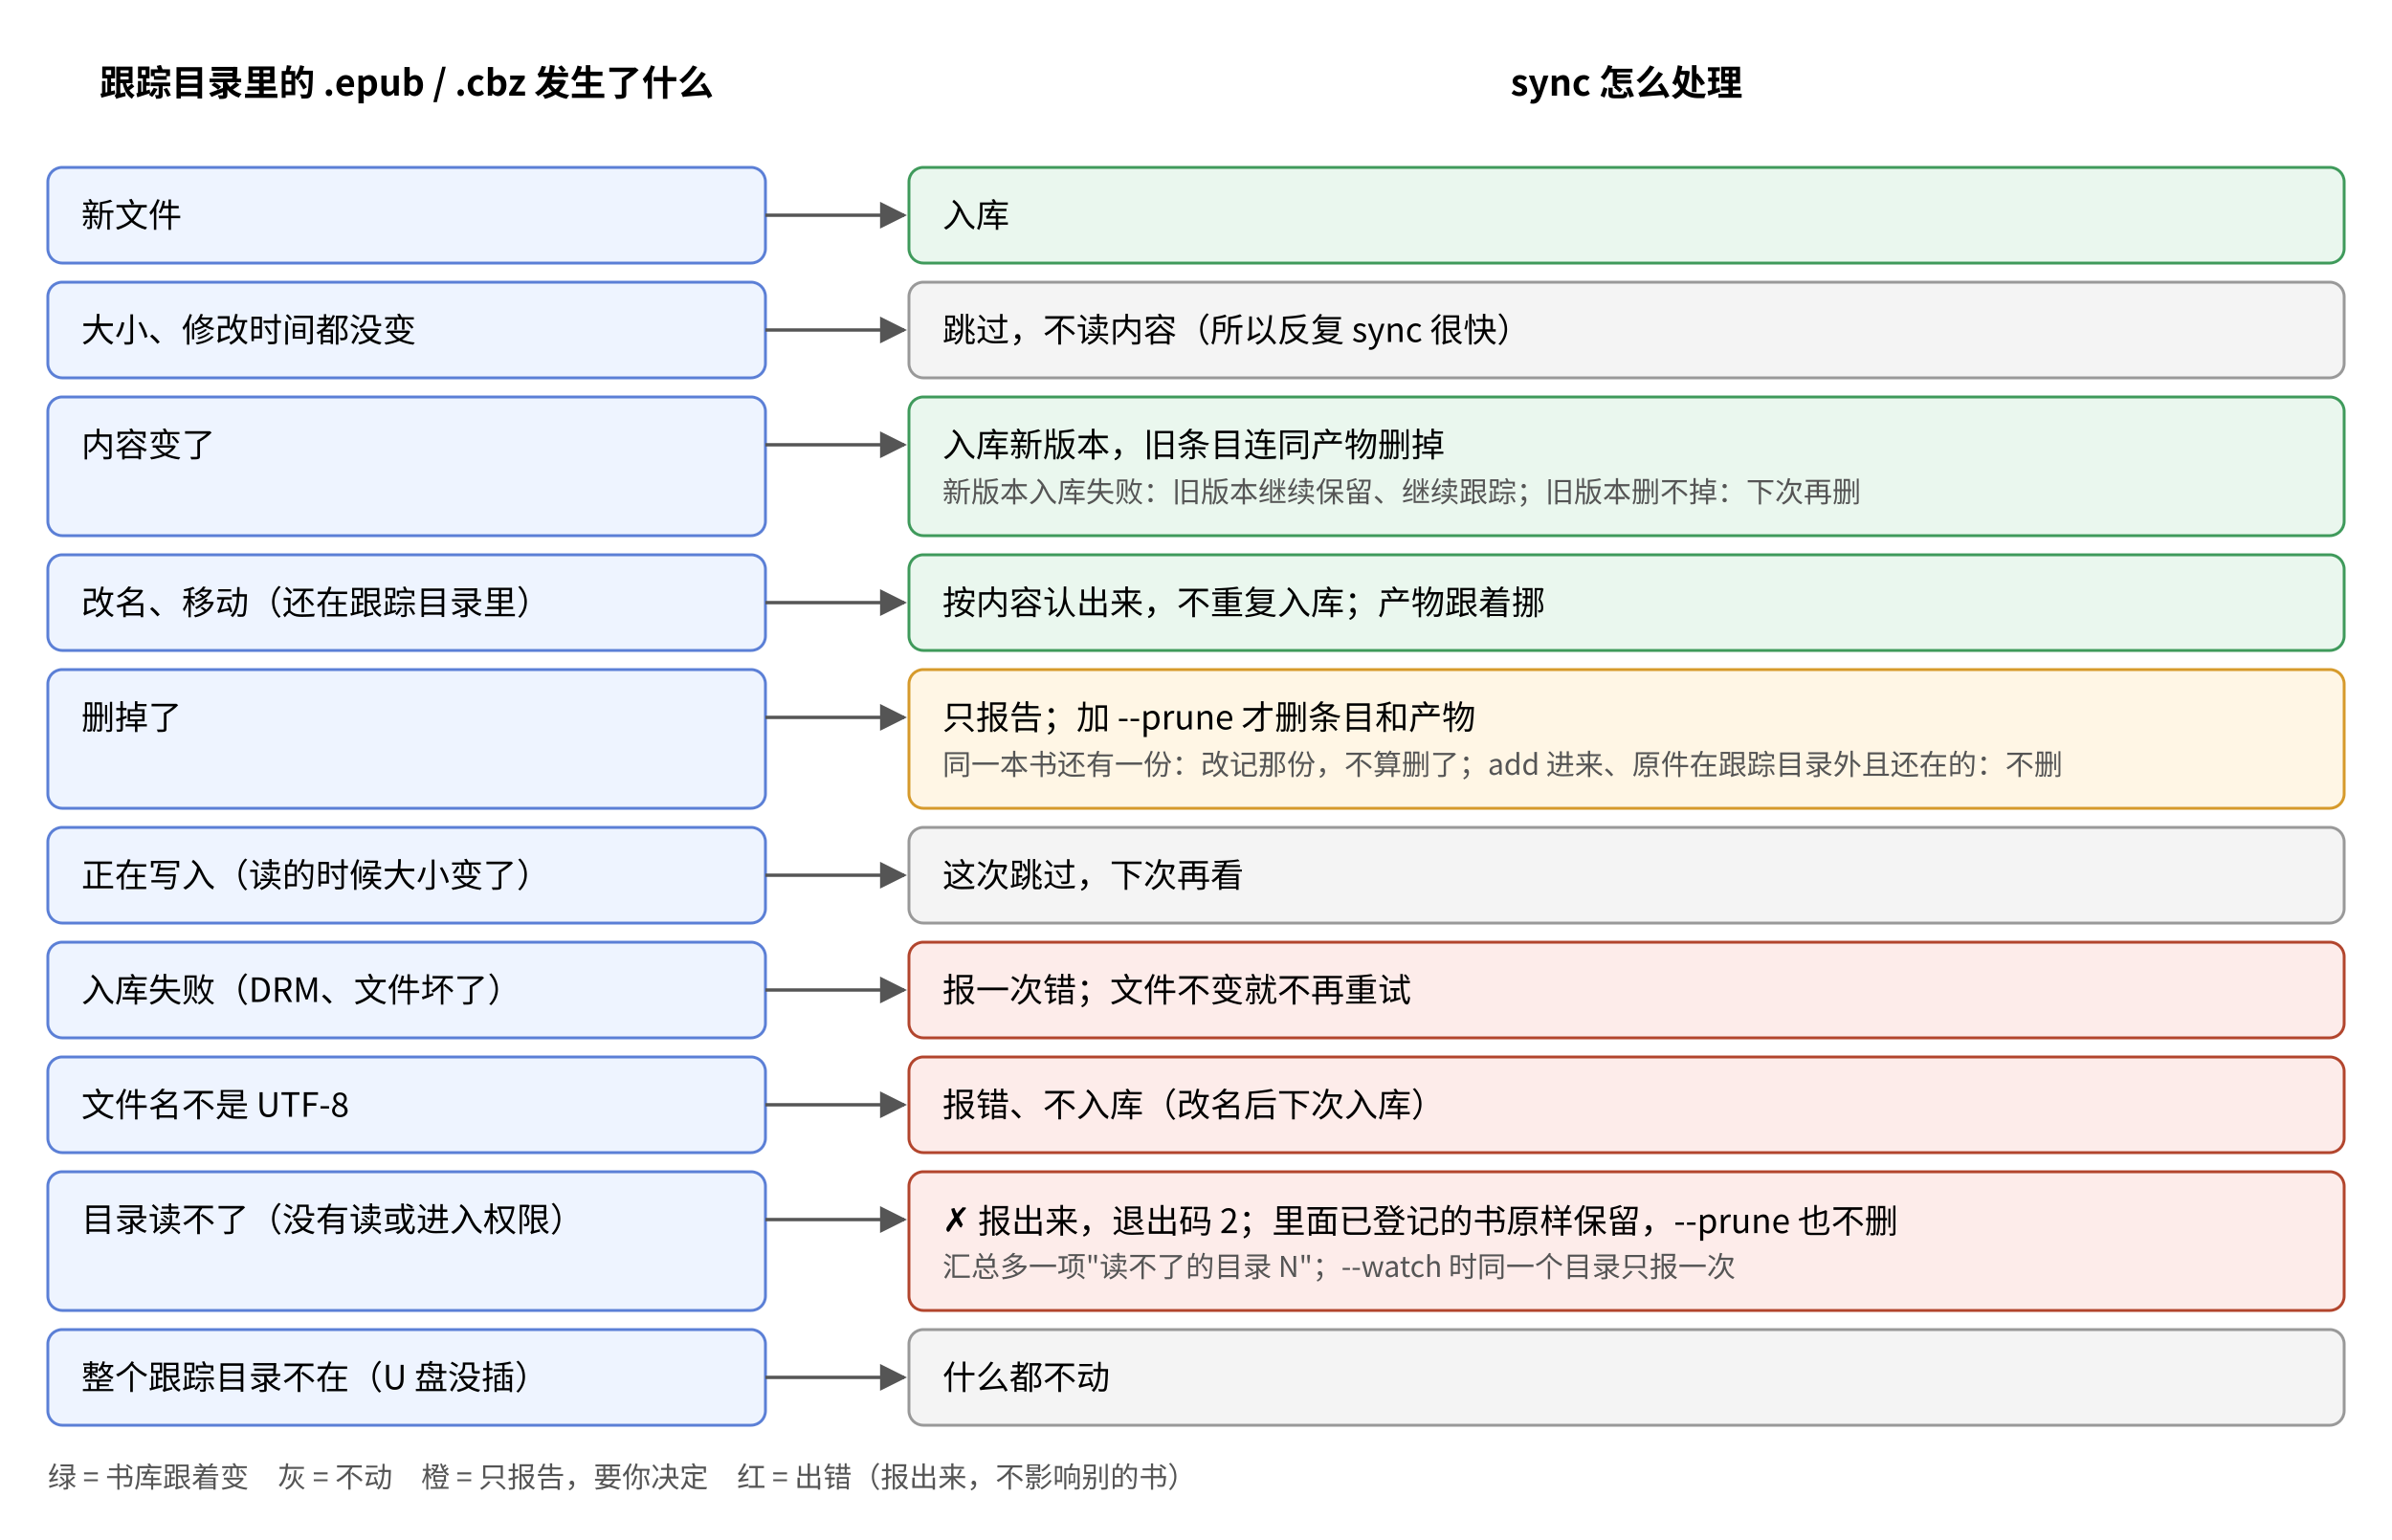
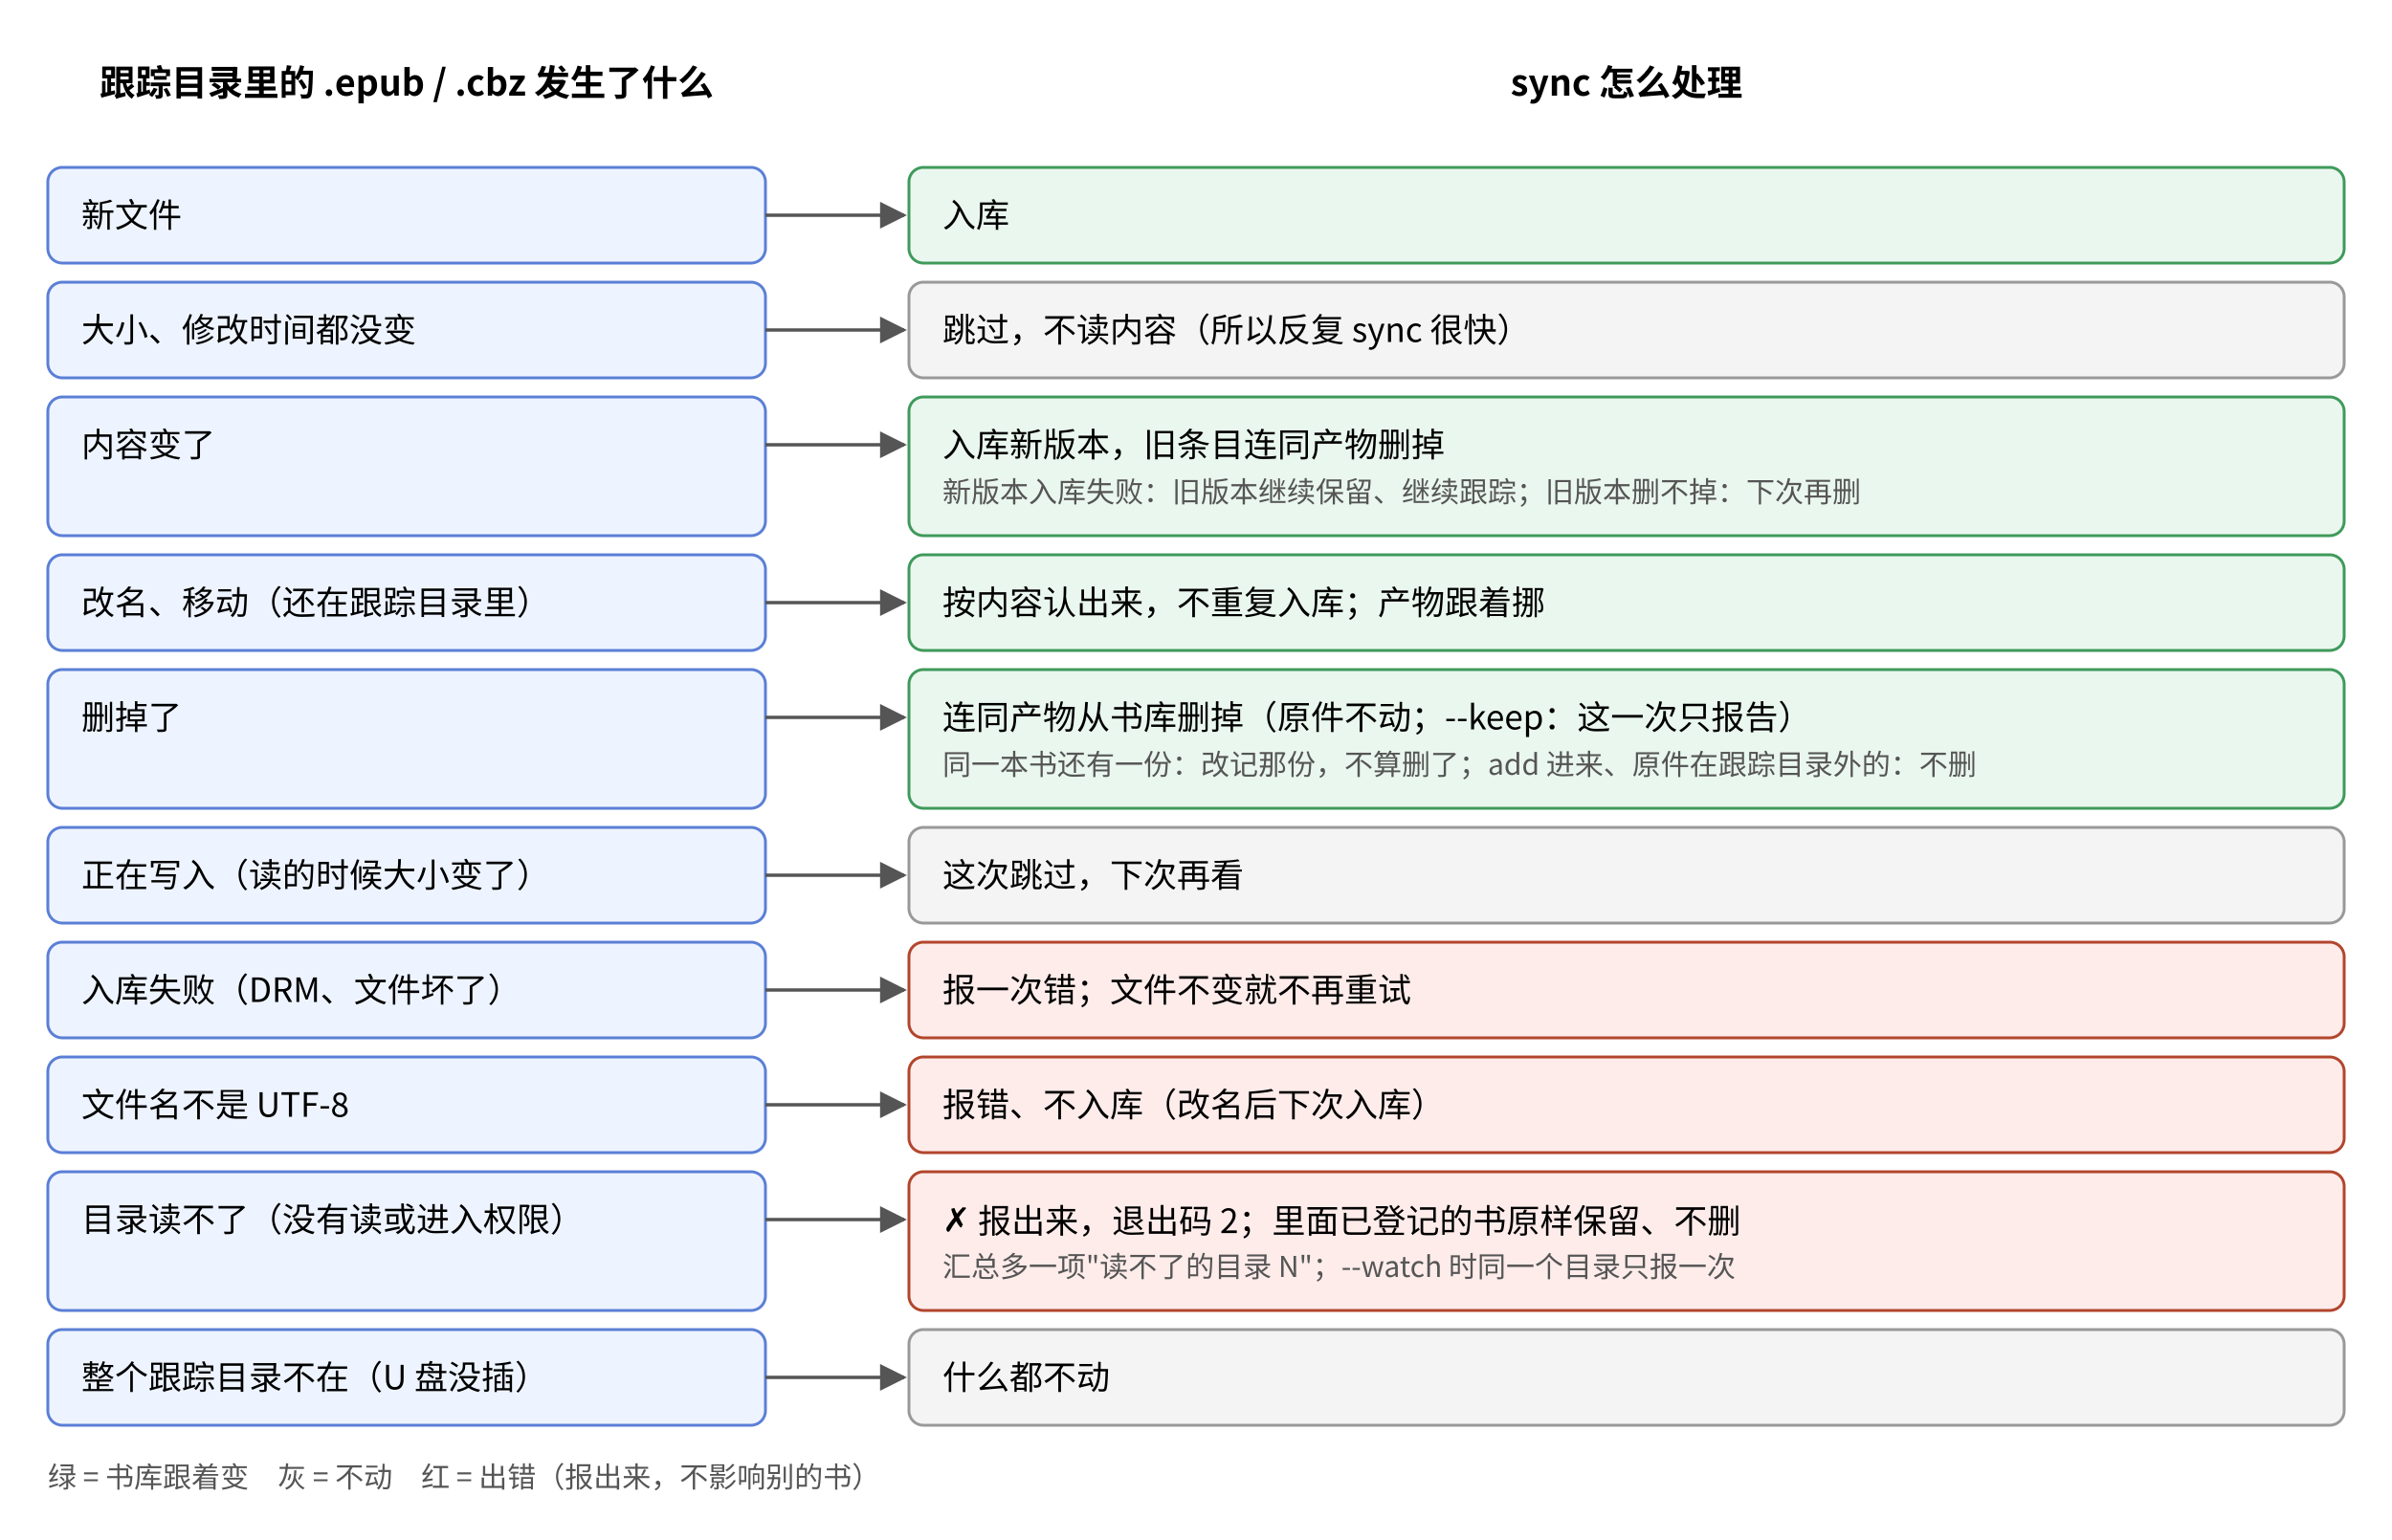
<svg xmlns="http://www.w3.org/2000/svg" viewBox="0 0 1000 644" font-family="'Noto Sans CJK SC','PingFang SC','Microsoft YaHei',sans-serif" font-size="14">
  <defs>
    <marker id="a" viewBox="0 0 10 10" refX="9" refY="5" markerWidth="8" markerHeight="8" orient="auto">
      <path d="M0 0L10 5L0 10z" fill="#555" />
    </marker>
    <style>.h{font-weight:bold;font-size:15px} .s{font-size:12px;fill:#555}</style>
  </defs>
  <rect width="1000" height="644" fill="#ffffff" />
  <text x="170" y="40" text-anchor="middle" class="h">跟踪目录里的 .epub / .cbz 发生了什么</text>
  <text x="680" y="40" text-anchor="middle" class="h">sync 怎么处理</text>
  <rect x="20" y="70" width="300" height="40" rx="6" fill="#eef4ff" stroke="#5b7fd6" stroke-width="1.2" />
  <text x="34" y="95">新文件</text>
  <path d="M320 90 L378 90" stroke="#555" stroke-width="1.4" marker-end="url(#a)" />
  <rect x="380" y="70" width="600" height="40" rx="6" fill="#eaf7ee" stroke="#3f9a5b" stroke-width="1.2" />
  <text x="394" y="95">入库</text>
  <rect x="20" y="118" width="300" height="40" rx="6" fill="#eef4ff" stroke="#5b7fd6" stroke-width="1.2" />
  <text x="34" y="143">大小、修改时间都没变</text>
  <path d="M320 138 L378 138" stroke="#555" stroke-width="1.4" marker-end="url(#a)" />
  <rect x="380" y="118" width="600" height="40" rx="6" fill="#f4f4f4" stroke="#999" stroke-width="1.2" />
  <text x="394" y="143">跳过，不读内容（所以反复 sync 很快）</text>
  <rect x="20" y="166" width="300" height="58" rx="6" fill="#eef4ff" stroke="#5b7fd6" stroke-width="1.2" />
  <text x="34" y="191">内容变了</text>
  <path d="M320 186 L378 186" stroke="#555" stroke-width="1.4" marker-end="url(#a)" />
  <rect x="380" y="166" width="600" height="58" rx="6" fill="#eaf7ee" stroke="#3f9a5b" stroke-width="1.2" />
  <text x="394" y="191">入库新版本，旧条目连同产物删掉</text>
  <text x="394" y="210" class="s">新版本入库失败：旧版本继续保留、继续跟踪；旧版本删不掉：下次再删</text>
  <rect x="20" y="232" width="300" height="40" rx="6" fill="#eef4ff" stroke="#5b7fd6" stroke-width="1.2" />
  <text x="34" y="257">改名、移动（还在跟踪目录里）</text>
  <path d="M320 252 L378 252" stroke="#555" stroke-width="1.4" marker-end="url(#a)" />
  <rect x="380" y="232" width="600" height="40" rx="6" fill="#eaf7ee" stroke="#3f9a5b" stroke-width="1.2" />
  <text x="394" y="257">按内容认出来，不重复入库；产物跟着挪</text>
  <rect x="20" y="280" width="300" height="58" rx="6" fill="#eef4ff" stroke="#5b7fd6" stroke-width="1.2" />
  <text x="34" y="305">删掉了</text>
  <path d="M320 300 L378 300" stroke="#555" stroke-width="1.4" marker-end="url(#a)" />
-   <rect x="380" y="280" width="600" height="58" rx="6" fill="#fff6e5" stroke="#d69a2b" stroke-width="1.2" />
-   <text x="394" y="305">只报告；加 --prune 才删条目和产物</text>
-   <text x="394" y="324" class="s">同一本书还有一份：改记那份，不算删了；add 进来、原件在跟踪目录外且还在的：不删</text>
+   <rect x="380" y="280" width="600" height="58" rx="6" fill="#eaf7ee" stroke="#3f9a5b" stroke-width="1.2" />
+   <text x="394" y="305">连同产物从书库删掉（原件不动；--keep：这一次只报告）</text>
+   <text x="394" y="324" class="s">同一本书还有一份：改记那份，不算删了；add 进来、原件在跟踪目录外的：不删</text>
  <rect x="20" y="346" width="300" height="40" rx="6" fill="#eef4ff" stroke="#5b7fd6" stroke-width="1.2" />
  <text x="34" y="371">正在写入（读的时候大小变了）</text>
  <path d="M320 366 L378 366" stroke="#555" stroke-width="1.4" marker-end="url(#a)" />
  <rect x="380" y="346" width="600" height="40" rx="6" fill="#f4f4f4" stroke="#999" stroke-width="1.2" />
  <text x="394" y="371">这次跳过，下次再看</text>
  <rect x="20" y="394" width="300" height="40" rx="6" fill="#eef4ff" stroke="#5b7fd6" stroke-width="1.2" />
  <text x="34" y="419">入库失败（DRM、文件坏了）</text>
  <path d="M320 414 L378 414" stroke="#555" stroke-width="1.4" marker-end="url(#a)" />
  <rect x="380" y="394" width="600" height="40" rx="6" fill="#fdecea" stroke="#b2452d" stroke-width="1.2" />
  <text x="394" y="419">报一次错；文件不变就不再重试</text>
  <rect x="20" y="442" width="300" height="40" rx="6" fill="#eef4ff" stroke="#5b7fd6" stroke-width="1.2" />
  <text x="34" y="467">文件名不是 UTF-8</text>
  <path d="M320 462 L378 462" stroke="#555" stroke-width="1.4" marker-end="url(#a)" />
  <rect x="380" y="442" width="600" height="40" rx="6" fill="#fdecea" stroke="#b2452d" stroke-width="1.2" />
  <text x="394" y="467">报错、不入库（改名后下次入库）</text>
  <rect x="20" y="490" width="300" height="58" rx="6" fill="#eef4ff" stroke="#5b7fd6" stroke-width="1.2" />
  <text x="34" y="515">目录读不了（没有读或进入权限）</text>
  <path d="M320 510 L378 510" stroke="#555" stroke-width="1.4" marker-end="url(#a)" />
  <rect x="380" y="490" width="600" height="58" rx="6" fill="#fdecea" stroke="#b2452d" stroke-width="1.2" />
-   <text x="394" y="515">✗ 报出来，退出码 2；里面已登记的书原样保留，--prune 也不删</text>
+   <text x="394" y="515">✗ 报出来，退出码 2；里面已登记的书原样保留、不删</text>
  <text x="394" y="534" class="s">汇总多一项"读不了的目录 N"；--watch 时同一个目录只报一次</text>
  <rect x="20" y="556" width="300" height="40" rx="6" fill="#eef4ff" stroke="#5b7fd6" stroke-width="1.2" />
  <text x="34" y="581">整个跟踪目录不在（U 盘没插）</text>
  <path d="M320 576 L378 576" stroke="#555" stroke-width="1.4" marker-end="url(#a)" />
  <rect x="380" y="556" width="600" height="40" rx="6" fill="#f4f4f4" stroke="#999" stroke-width="1.2" />
  <text x="394" y="581">什么都不动</text>
-   <text x="20" y="622" class="s">绿 = 书库跟着变　灰 = 不动　橙 = 只报告，要你决定　红 = 出错（报出来，不影响别的书）</text>
+   <text x="20" y="622" class="s">绿 = 书库跟着变　灰 = 不动　红 = 出错（报出来，不影响别的书）</text>
</svg>
